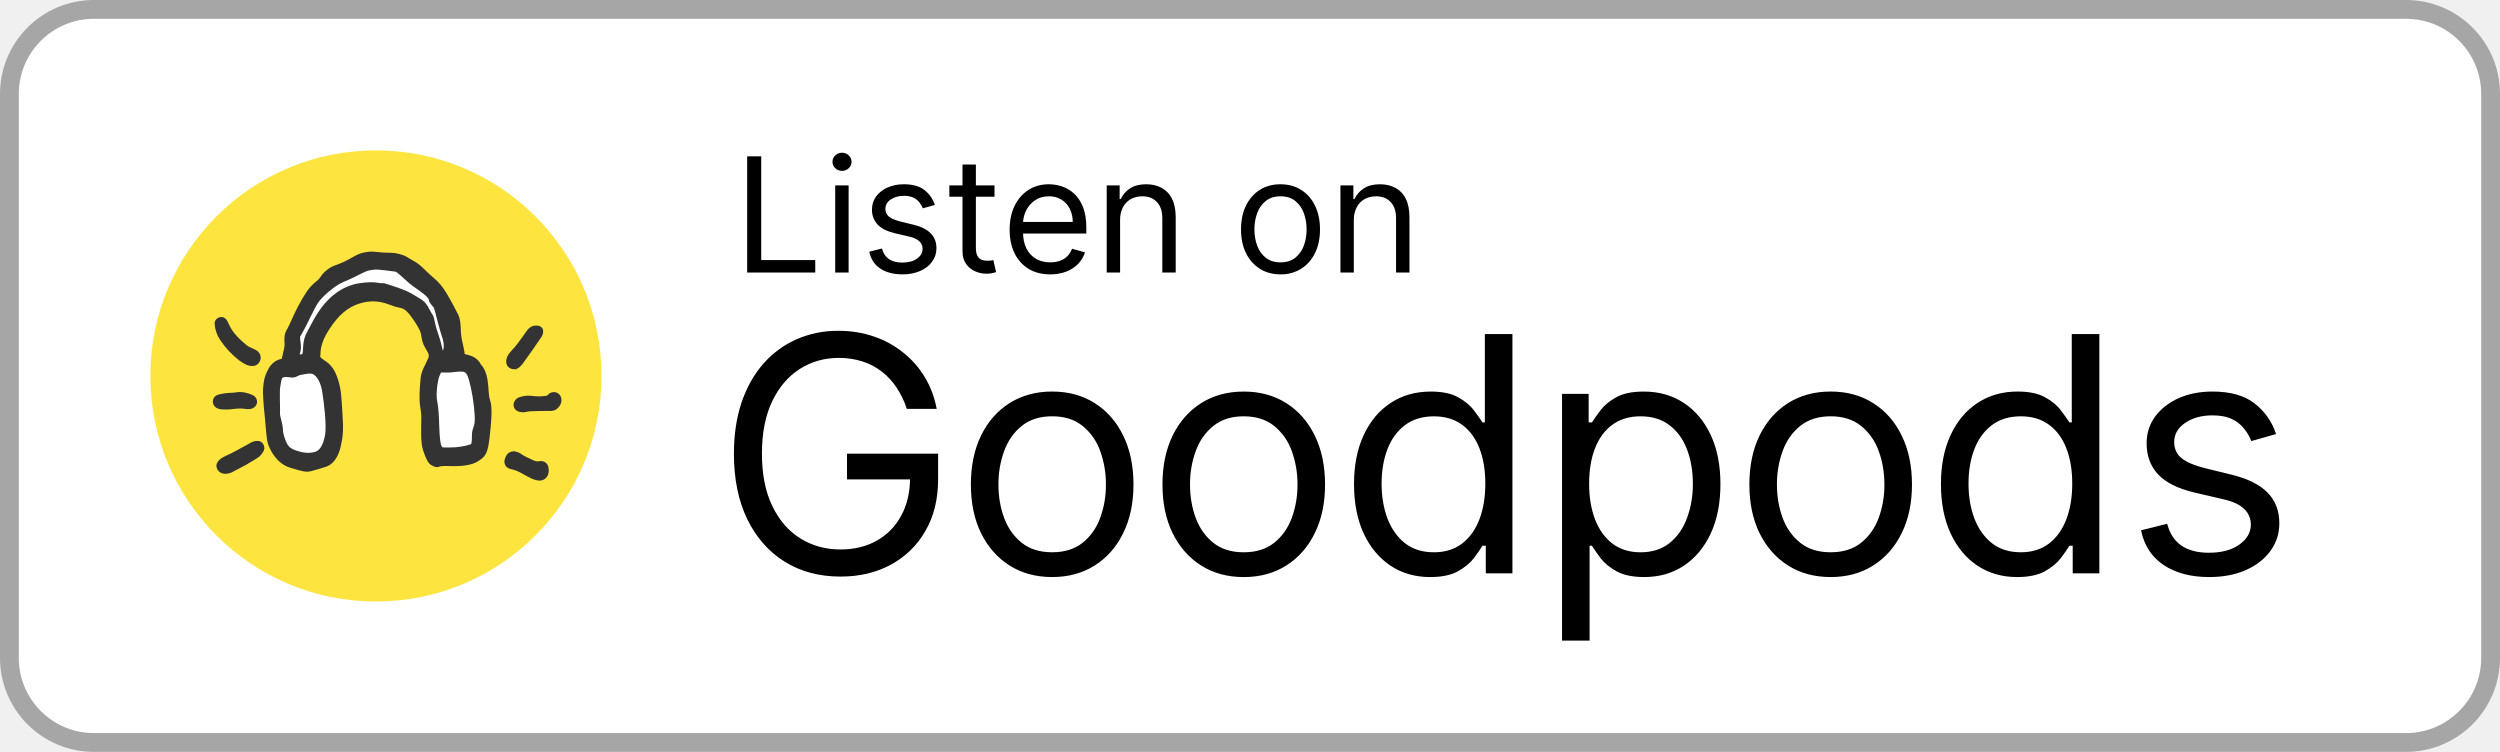
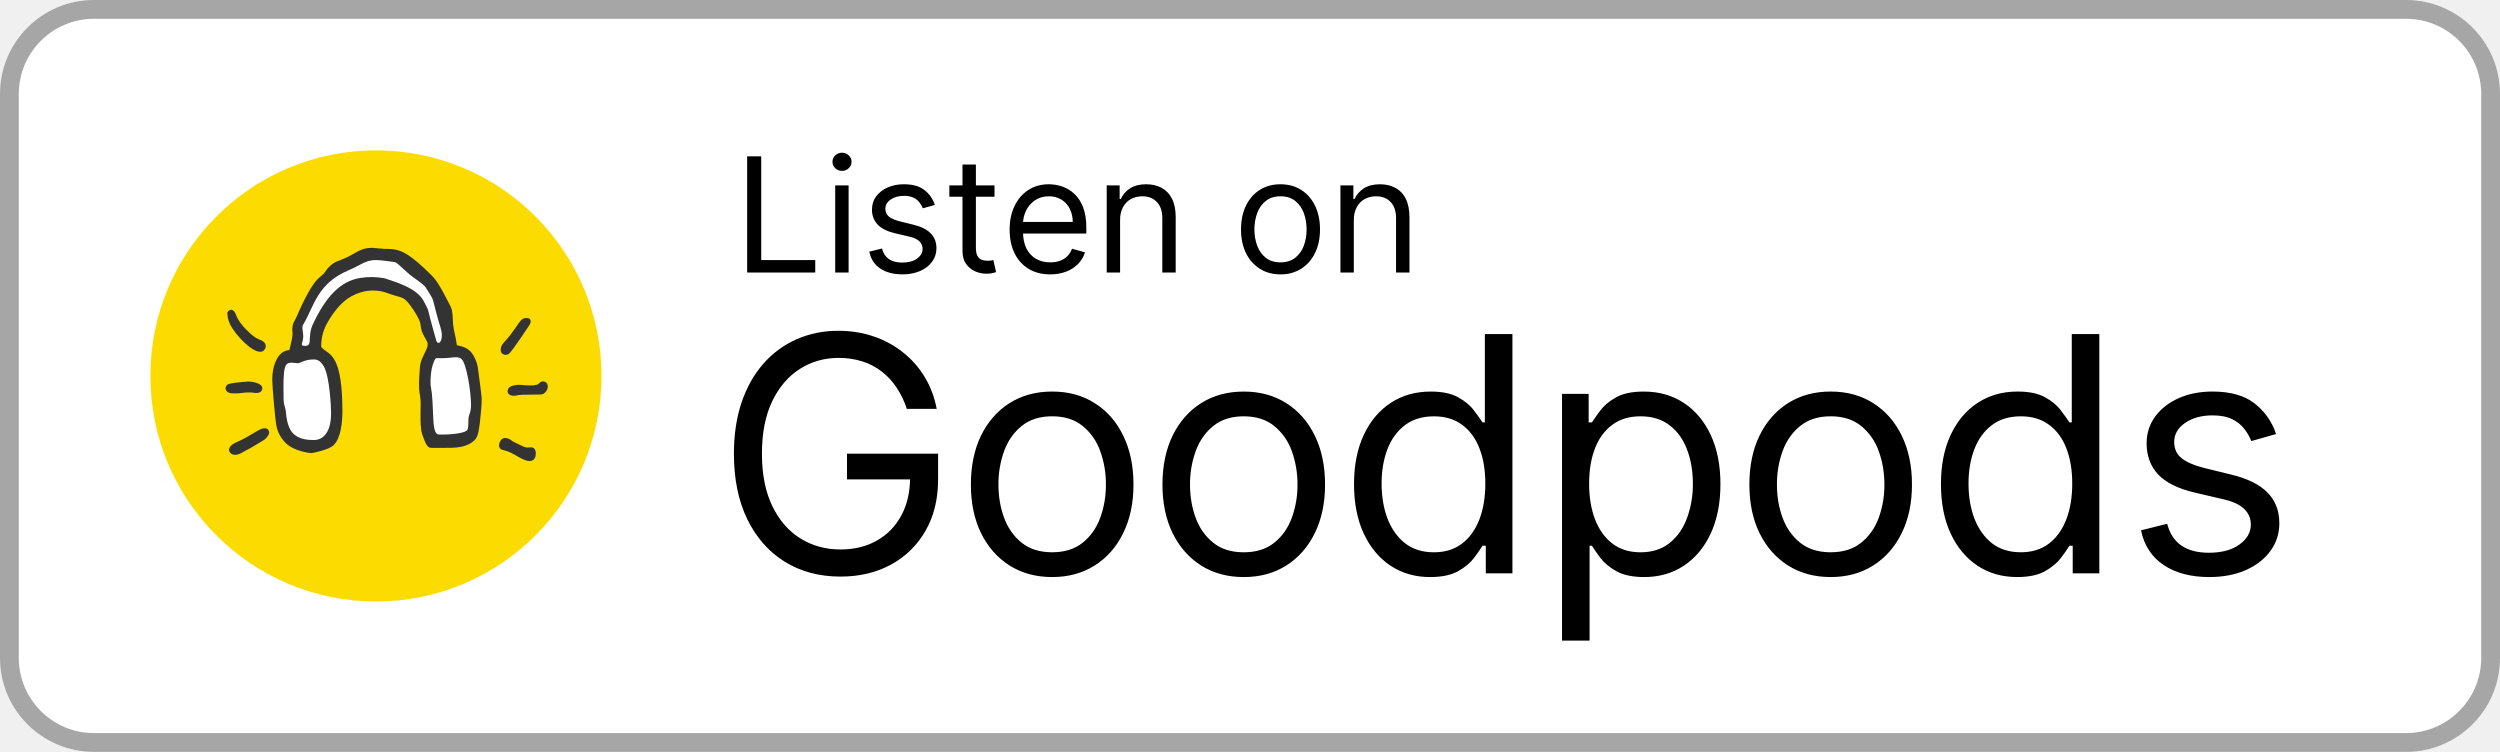
<svg xmlns="http://www.w3.org/2000/svg" width="133" height="40" fill="none" viewBox="0 0 133 40">
  <defs>
    <clipPath id="goodpods-light__a">
      <path fill="#fff" d="M8 8h24v24H8z" />
    </clipPath>
  </defs>
  <rect width="132" height="39" x=".5" y=".5" fill="#fff" rx="4.5" />
  <rect width="132" height="39" x=".5" y=".5" stroke="#A6A6A6" rx="4.5" />
  <g clip-path="url(#goodpods-light__a)">
-     <path fill="#FDE43E" d="M20 32c6.627 0 12-5.373 12-12S26.627 8 20 8 8 13.373 8 20s5.373 12 12 12Z" />
-     <path fill="#fff" fill-rule="evenodd" d="m17.91 14.639-1.892 2.305-.392 2.518-.863.459-.123 2.332.328 1.636 1.05.702 1.032-.219.86-.885-.196-1.807-.183-1.866-.782-.603.12-1.566 1.556-1.907 1.83-.107 1.507.295.986.758.575 1.312.11 1.466-.432.807.011 1.485.189 1.787.177.697h1.753l.552-.67.215-1.545-.493-2.35-.963-.583-.462-2.406-1.862-2.18-2.06-.616-2.148.75Z" clip-rule="evenodd" />
-     <path fill="#333" fill-rule="evenodd" stroke="#333" stroke-width=".27" d="M28.7 25.433a.447.447 0 0 1-.085-.008 1.272 1.272 0 0 1-.296-.097 6.401 6.401 0 0 1-.431-.23c-.218-.124-.408-.216-.628-.26-.085-.017-.206-.051-.262-.155-.056-.105-.02-.222.02-.313a.53.53 0 0 1 .042-.084.31.31 0 0 1 .348-.13l.022.006a.57.57 0 0 1 .203.089c.13.102.282.172.443.246.07.032.138.063.205.097.158.08.29.103.43.076a.285.285 0 0 1 .227.041.277.277 0 0 1 .109.203c.004.032.006.064.008.092l.002.027-.003.039-.006.057a.341.341 0 0 1-.348.304Zm-.851-3.635-.04-.001-.03-.001c-.147-.001-.275-.073-.31-.174a.254.254 0 0 1 .017-.203.337.337 0 0 1 .203-.165c.16-.046.333-.086.522-.065.093.01.185.018.277.026.152.014.31.01.496-.011.157-.019.23-.05.279-.121.056-.08.194-.101.27-.082a.28.28 0 0 1 .187.176c.034.12.03.303-.193.483a.392.392 0 0 1-.223.066 15.09 15.09 0 0 1-.426.003h-.135a3.48 3.48 0 0 1-.304.01c-.178.002-.345.003-.506.049a.306.306 0 0 1-.084.01Zm-.501-2.289a.312.312 0 0 1-.201-.074.212.212 0 0 1-.078-.15.497.497 0 0 1 .034-.247.967.967 0 0 1 .182-.261c.278-.288.512-.62.738-.943l.088-.123c.067-.095.15-.211.319-.247.074-.016.212-.02.284.04.035.03.053.072.05.115a.412.412 0 0 1-.054.207 48.102 48.102 0 0 1-.993 1.42 1.25 1.25 0 0 1-.18.196.275.275 0 0 1-.128.058l-.038.008h-.023Zm-15.355 5.563a.446.446 0 0 1-.138-.02.307.307 0 0 1-.19-.185.22.22 0 0 1 .012-.191.444.444 0 0 1 .104-.13 1.15 1.15 0 0 1 .233-.148c.363-.157.717-.354 1.06-.545.128-.072.256-.143.385-.213a.546.546 0 0 1 .252-.05c.068 0 .132.037.175.102.037.056.063.145.025.226a.797.797 0 0 1-.322.353 15.54 15.54 0 0 0-.216.131c-.113.07-.231.143-.35.21-.125.07-.254.136-.378.2-.105.055-.21.11-.313.166a.719.719 0 0 1-.339.094Zm.057-3.422-.121-.001-.084-.001a.641.641 0 0 1-.195-.035c-.117-.041-.19-.128-.195-.234a.252.252 0 0 1 .189-.255 2.88 2.88 0 0 1 .641-.091c.1-.005.195-.01.286-.025.31-.052.57.03.805.128.113.047.174.143.164.258-.012.124-.133.227-.277.234-.02.002-.04.002-.073.002l-.074-.003c-.262-.053-.57-.023-.809.009a1.938 1.938 0 0 1-.257.014Zm1.394-2.312h-.009a.615.615 0 0 1-.251-.046 1.997 1.997 0 0 1-.378-.225 4.537 4.537 0 0 1-.976-1.047 1.588 1.588 0 0 1-.278-.821c-.003-.096.088-.158.143-.186.077-.04.185-.001.228.057a.92.92 0 0 1 .116.201c.208.515.626.89 1.036 1.23a.73.73 0 0 0 .157.087l.074.035.092.043c.059.026.12.053.178.09a.32.32 0 0 1 .158.296c-.02.161-.15.286-.29.286Zm11.945 3.082c-.026.383-.143.379-.147.739-.004.36-.004.546-.16.607a3.65 3.65 0 0 1-1.1.173c-.477 0-.478.026-.586-.104-.108-.129-.146-.62-.163-1.155-.018-.535-.035-.982-.112-1.345-.076-.362.025-1.151.14-1.4.115-.25.095-.219.183-.257 0 0 .345.018.538 0 .193-.019.637-.096.81.008.172.105.255.308.388.895s.234 1.455.209 1.838Zm-2.398-5.308c-.07-.354-.035-.145-.27-.603-.236-.457-.366-.438-.783-.71-.417-.274-1.302-.525-1.438-.572-.135-.047-.092-.018-.24-.026-.147-.008-.378-.109-1.122 0-.745.109-1.341.544-1.77 1.048-.428.503-.69 1.07-.913 1.478-.222.408-.185.756-.21.99-.027.234-.066.202-.149.253-.082.05-.267 0-.267 0-.087-.017.026-.236.044-.418.018-.181-.036-.401-.043-.553-.008-.152.035-.18.082-.26a13.4 13.4 0 0 0 .31-.583c.088-.177.298-.615.396-.79.098-.174.184-.434.724-.901s.835-.577 1.113-.69c.277-.115.848-.423 1.005-.476.157-.052.22-.068.46-.09.24-.02.882.08 1.054.098.171.017.156.026.345.178.19.153.46.434.704.609.244.175.513.359.609.444.095.086.29.232.312.38.021.15.134.224.213.326.08.102.093.216.285.94.191.725.239.728.284 1.01.046.284.002.478-.082.585-.085.106-.112.053-.173-.003-.06-.056-.096-.393-.221-.767-.126-.374-.188-.543-.259-.897Zm-5.717 3.696c.092.585.253 1.844.15 2.372-.101.528-.274.789-.465.914s-.61.197-1.092.051c-.48-.145-.665-.259-.837-.762-.172-.504-.076-.42-.14-.756-.063-.336-.143-.447-.128-.707.014-.26-.04-1.105.018-1.387.06-.282.042-.554.304-.6.262-.047.418.063.59-.002.173-.066.155-.093.33-.123.167-.027.491-.122.703-.026.21.096.475.44.567 1.026Zm8.675.54c-.115-.329-.065-.625-.154-1.157-.09-.532-.322-.713-.322-.713s-.11-.328-.544-.45c-.435-.122-.308-.026-.353-.273a9.54 9.54 0 0 0-.11-.54 2.999 2.999 0 0 1-.085-.632c-.012-.263-.013-.56-.132-.794-.12-.235-.342-.676-.579-1.069-.236-.392-.387-.59-.757-.896-.37-.306-.597-.626-.972-.824-.374-.199-.348-.256-.723-.355-.374-.1-.426-.04-.915-.08-.489-.042-.536-.076-.908 0-.373.074-.614.291-1.051.491-.437.2-.615.195-.913.449-.298.254-.232.332-.482.539-.25.207-.4.323-.736.89-.336.568-.58 1.144-.702 1.411-.12.268-.23.348-.245.648-.015.3.047.253-.024.597-.072.344-.148.625-.148.625s-.439-.008-.693.471c-.254.48-.233.671-.267.952-.034.281.035 1.024.087 1.515.052.491.085 1.19.171 1.438.086.248.398.95 1.075 1.16.678.208.83.237 1.03.188.2-.05.555-.152.806-.236.25-.084.548-.35.687-.96s.147-.912.092-1.755c-.056-.842-.05-1.286-.286-1.924-.236-.638-.582-.73-.74-.874-.156-.143-.169-.1-.148-.295.02-.195-.026-.639.472-1.414.498-.775 1.013-1.26 1.758-1.478a2.419 2.419 0 0 1 1.572.058c.276.1.354.135.592.18.238.045.405.184.554.36.15.177.46.615.597.917.138.303.06.446.214.78.155.335.307.442.274.672-.032.23-.066.163-.123.326-.057.163-.277.472-.309.847-.031.376-.06.687-.053 1.101.006.415.098.549.092 1.029-.005.48-.046 1.279.096 1.666.14.387.237.642.404.709.168.067.128.074.232.066 0 0 .116-.066.421-.059.305.007 1.138.061 1.585-.19.447-.252.528-.391.626-1.212.098-.82.153-1.577.037-1.905Z" clip-rule="evenodd" />
+     <path fill="#FCDB00" d="M20 32c6.627 0 12-5.373 12-12S26.627 8 20 8 8 13.373 8 20s5.373 12 12 12Z" />
+     <path fill="#333" fill-rule="evenodd" d="M28.171 24.529c-.238 0-.57-.213-.806-.346-.514-.29-.61-.184-.745-.313a.231.231 0 0 1-.071-.172c0-.104.067-.259.125-.316a.294.294 0 0 1 .205-.084c.062 0 .216.043.29.102.133.106.283.173.445.248.164.077.292.162.46.162.048 0 .108-.014.171-.014.282 0 .258.321.258.335 0 .08-.01.397-.332.397Zm-.864-3.474c-.137-.001-.256-.07-.292-.166-.039-.114.02-.294.207-.351.15-.045.312-.082.49-.063.81.096.942-.05.961-.07.019-.019.065-.116.225-.116.048 0 .244.038.244.28a.43.43 0 0 1-.142.308.33.33 0 0 1-.262.111c-.49.012-.761.009-.946.014-.348.011-.237.052-.485.052Zm-.392-2.175a.29.29 0 0 1-.214-.084c-.057-.057-.062-.114-.062-.188 0-.04-.013-.198.204-.428.408-.431.753-1.02.87-1.139a.402.402 0 0 1 .298-.123c.207 0 .22.122.22.151 0 .134-.048.197-.084.253-.01.015-.84 1.27-1.026 1.455-.015.015-.08.096-.207.102Zm-14.41 5.317c-.145 0-.321-.092-.321-.273 0-.218.326-.364.34-.37.951-.421 1.25-.772 1.564-.772.078 0 .146.027.19.097.036.054.06.139.025.216a.761.761 0 0 1-.301.338c-1.087.657-.658.379-1.18.675a.664.664 0 0 1-.317.089Zm.053-3.269-.113-.001-.079-.001c-.18-.002-.366-.087-.366-.268 0-.108.071-.203.177-.233.337-.09 1.039-.127 1.05-.127.078 0 .728.049.728.36 0 .02-.01.248-.304.248h-.024l-.07-.002a1.533 1.533 0 0 0-.305-.027c-.317 0-.413.05-.695.05m1.31-2.215a.652.652 0 0 1-.216-.031 1.908 1.908 0 0 1-.384-.227 4.25 4.25 0 0 1-.914-.998 1.526 1.526 0 0 1-.26-.781c-.004-.105.116-.197.202-.197.068 0 .171.043.255.262.122.312.323.568.552.797.422.422.513.441.721.535.076.034.336.126.315.368-.02.154-.14.273-.272.273v-.001Zm11.76 2.494c0-.136-.204-1.644-.206-1.653-.05-.308-.221-.725-.47-.929-.284-.231-.594-.217-.648-.27-.006-.007-.005-.134-.128-.688a2.913 2.913 0 0 1-.08-.602c-.027-.577-.05-.613-.189-.888-.553-1.094-.75-1.332-.95-1.532-1.163-1.163-1.58-1.274-1.825-1.34-.305-.082-.38-.05-.697-.066-.276-.013-.511-.053-.671-.053-.566 0-.845.288-1.324.513-.439.206-.627.19-.95.516-.149.152-.155.232-.284.36-.074.074-.184.153-.3.269-.484.485-1.032 1.797-1.12 1.997-.125.281-.233.34-.233.705 0 .11.013.157.013.23 0 .154-.112.626-.171.85 0 0-.259-.005-.484.22-.172.173-.431.627-.426 1.357.003.424.165 2.171.21 2.403.07.35.203.66.512.969.448.448 1.334.534 1.35.534.064 0 .943-.175 1.195-.427.388-.388.464-1.204.464-1.82 0-2.044-.328-2.69-.617-2.98-.16-.16-.328-.234-.477-.383-.024-.024-.034-.045-.034-.087 0-.658.234-1.102.45-1.446.468-.74.95-1.202 1.648-1.41a2.224 2.224 0 0 1 1.473.054c.666.245.76.137 1.073.516.14.168.43.587.56.875.128.288.055.425.2.744.132.29.262.4.262.581 0 .292-.371.707-.41 1.18-.135 1.612.045 1.304.036 2.033-.005.458-.042 1.22.09 1.592.245.687.307.698.569.698.129 0 .37-.004.855-.004.452 0 .998-.054 1.346-.4.17-.171.227-.401.291-.947.056-.47.096-.92.096-1.27h.001Z" clip-rule="evenodd" />
+     <path fill="#fff" fill-rule="evenodd" d="M25.058 21.538c0 .383-.085.452-.122.64-.046.238.023.607-.105.733-.021.022-.304.208-1.381.208-.135 0-.176-.008-.224-.056-.2-.2-.168-.884-.218-1.725-.047-.796-.107-.624-.105-1.033.005-.73.182-1.075.23-1.172.058-.113.1-.076.358-.076.367 0 .521-.05.756-.05.14 0 .238.026.32.108.252.252.491 1.714.491 2.423Zm-2.51-5.507c-.37-.726-1.55-1.039-2.081-1.224a3.726 3.726 0 0 0-1.278-.024c-1.1.164-1.874 1.038-2.55 2.48-.232.498-.096.949-.223 1.075-.073.073-.217.064-.165.064-.045 0-.162-.01-.18-.03-.01-.009-.013-.022-.013-.04-.002-.09.075-.241.075-.425 0-.17-.045-.361-.045-.485 0-.117.037-.147.078-.216.537-.915.718-2.132 2.383-2.829.625-.261.885-.542 1.445-.542.261 0 .769.08.915.095.16.017.146.025.323.17.149.122.35.33.546.493.221.184.588.404.835.651.03.03.378.581.412.687.037.118.084.322.194.747.18.693.285.848.285 1.168 0 .117-.019.257-.094.353-.032.041-.053.044-.073.045-.03.002-.055-.015-.089-.047a.238.238 0 0 1-.043-.098c-.598-2.078-.292-1.35-.656-2.07l-.001.002Zm-5.852 3.092c.175 0 .35.058.53.368.323.556.388 2.25.388 2.481 0 1.562-.936 1.436-.975 1.436-.546 0-.858-.162-1.04-.345-.367-.366-.373-1.081-.392-1.182-.108-.586-.126-.114-.126-1.4 0-.452.025-.96.167-1.101.054-.054.135-.085.267-.085.122 0 .219.03.311.03.19 0 .34-.202.87-.202Z" clip-rule="evenodd" />
  </g>
  <path fill="#000" d="M39.749 14.5V8.318h.748v5.518h2.874v.664h-3.622Zm4.684 0V9.864h.713V14.5h-.713Zm.362-5.41a.506.506 0 0 1-.359-.141.456.456 0 0 1-.148-.341c0-.133.05-.247.148-.341.1-.095.22-.142.36-.142.138 0 .257.047.356.142.1.094.15.208.15.341 0 .133-.05.246-.15.341a.496.496 0 0 1-.357.142Zm4.94 1.812-.64.181c-.04-.107-.1-.21-.179-.31a.865.865 0 0 0-.313-.254 1.14 1.14 0 0 0-.51-.1c-.284 0-.52.065-.71.196-.187.129-.28.293-.28.492a.51.51 0 0 0 .192.42c.13.102.33.188.604.256l.688.17c.415.1.724.254.927.461.203.206.305.47.305.794 0 .266-.077.503-.23.713-.15.209-.362.374-.633.495a2.33 2.33 0 0 1-.948.18c-.473 0-.864-.102-1.174-.307-.31-.205-.506-.505-.589-.9l.676-.169c.065.25.186.437.365.562.182.124.418.187.71.187.332 0 .595-.07.79-.211.198-.143.296-.314.296-.514a.54.54 0 0 0-.169-.404c-.112-.11-.285-.193-.519-.248l-.773-.18c-.424-.101-.736-.257-.935-.469a1.133 1.133 0 0 1-.296-.8c0-.261.073-.493.22-.694a1.5 1.5 0 0 1 .607-.474 2.13 2.13 0 0 1 .875-.172c.46 0 .82.1 1.081.302.264.201.45.467.561.797Zm3.173-1.038v.603h-2.403v-.603h2.403Zm-1.703-1.111h.712v4.419c0 .201.03.352.088.453.06.098.137.165.23.199a.92.92 0 0 0 .298.048c.079 0 .143-.004.194-.012l.12-.024.145.64a1.491 1.491 0 0 1-.531.085c-.201 0-.399-.044-.592-.13a1.177 1.177 0 0 1-.477-.396c-.125-.177-.187-.4-.187-.67V8.753Zm4.668 5.844c-.447 0-.832-.099-1.156-.296a1.99 1.99 0 0 1-.745-.833c-.174-.358-.26-.775-.26-1.25s.086-.893.26-1.256c.175-.364.418-.648.73-.85.314-.206.68-.309 1.099-.309.241 0 .48.04.715.121.236.08.45.211.643.392.193.18.347.417.462.713.115.296.172.66.172 1.092v.302h-3.574v-.616h2.85a1.52 1.52 0 0 0-.157-.7 1.183 1.183 0 0 0-.441-.486 1.234 1.234 0 0 0-.67-.178c-.284 0-.53.07-.737.212a1.39 1.39 0 0 0-.474.543c-.11.223-.166.463-.166.718v.41c0 .35.06.648.181.891.123.242.293.426.51.553.218.124.47.187.758.187.187 0 .356-.027.507-.079.153-.054.285-.135.396-.241.11-.109.196-.244.256-.405l.689.193a1.526 1.526 0 0 1-.366.616 1.78 1.78 0 0 1-.634.41 2.35 2.35 0 0 1-.848.146Zm3.716-2.886V14.5h-.712V9.864h.688v.724h.06a1.33 1.33 0 0 1 .495-.567c.222-.145.507-.218.858-.218.313 0 .588.065.823.193.236.127.42.32.55.58.13.258.196.584.196.978V14.5h-.712v-2.898c0-.364-.095-.648-.284-.85-.19-.206-.449-.309-.779-.309-.227 0-.43.05-.61.148a1.058 1.058 0 0 0-.42.432 1.43 1.43 0 0 0-.153.688Zm8.534 2.886c-.419 0-.786-.1-1.102-.3a2.018 2.018 0 0 1-.736-.835c-.175-.358-.263-.777-.263-1.256 0-.483.088-.905.263-1.265.177-.36.422-.64.736-.839.316-.2.683-.299 1.102-.299.418 0 .785.1 1.099.3.316.198.561.478.736.838.177.36.266.782.266 1.265 0 .479-.089.898-.266 1.256-.175.358-.42.636-.736.836a2.01 2.01 0 0 1-1.1.299Zm0-.64c.318 0 .58-.082.785-.245a1.44 1.44 0 0 0 .456-.643 2.47 2.47 0 0 0 .147-.863c0-.31-.049-.599-.147-.866a1.46 1.46 0 0 0-.456-.65c-.206-.164-.467-.247-.785-.247s-.58.083-.785.248a1.46 1.46 0 0 0-.456.649 2.487 2.487 0 0 0-.148.866c0 .31.05.598.148.863.099.266.25.48.456.643.205.163.467.245.785.245Zm3.9-2.246V14.5h-.712V9.864H72v.724h.06c.11-.235.274-.424.496-.567.221-.145.507-.218.857-.218.314 0 .589.065.824.193a1.3 1.3 0 0 1 .55.58c.13.258.196.584.196.978V14.5h-.713v-2.898c0-.364-.094-.648-.284-.85-.189-.206-.448-.309-.778-.309-.228 0-.43.05-.61.148a1.059 1.059 0 0 0-.42.432 1.43 1.43 0 0 0-.154.688ZM48.242 21.75a4.49 4.49 0 0 0-.541-1.125 3.47 3.47 0 0 0-.79-.857 3.313 3.313 0 0 0-1.031-.541 4.11 4.11 0 0 0-1.268-.186c-.754 0-1.44.194-2.057.584-.617.39-1.108.963-1.473 1.721-.364.758-.547 1.688-.547 2.79s.185 2.033.554 2.79c.368.759.868 1.333 1.497 1.722.63.39 1.339.584 2.126.584.729 0 1.371-.155 1.926-.466.56-.315.995-.758 1.305-1.33.315-.576.473-1.253.473-2.032l.472.1H45.06v-1.368h4.847v1.368c0 1.048-.224 1.96-.671 2.734a4.636 4.636 0 0 1-1.84 1.802c-.779.423-1.674.634-2.684.634-1.127 0-2.117-.265-2.97-.795-.85-.53-1.513-1.285-1.99-2.263-.472-.977-.708-2.137-.708-3.48 0-1.006.135-1.912.404-2.715.273-.808.659-1.496 1.156-2.064a5.053 5.053 0 0 1 1.765-1.305 5.454 5.454 0 0 1 2.243-.453c.671 0 1.297.101 1.877.304a5.037 5.037 0 0 1 1.56.852c.46.364.843.801 1.15 1.31.306.506.517 1.068.633 1.685h-1.59Zm7.733 8.949c-.861 0-1.617-.205-2.268-.615-.646-.41-1.151-.984-1.516-1.722-.36-.737-.54-1.599-.54-2.585 0-.994.18-1.862.54-2.604.364-.741.87-1.317 1.516-1.727.65-.41 1.407-.616 2.268-.616.862 0 1.616.205 2.263.616.65.41 1.156.985 1.516 1.727.364.742.547 1.61.547 2.604 0 .986-.183 1.848-.547 2.585-.36.738-.866 1.312-1.516 1.722-.647.41-1.4.615-2.263.615Zm0-1.318c.655 0 1.194-.167 1.616-.503.423-.336.736-.777.939-1.324a5.063 5.063 0 0 0 .304-1.777 5.12 5.12 0 0 0-.304-1.784 3.006 3.006 0 0 0-.939-1.336c-.422-.34-.96-.51-1.616-.51-.654 0-1.193.17-1.615.51-.423.34-.736.785-.939 1.336a5.12 5.12 0 0 0-.304 1.784c0 .638.101 1.23.304 1.777.203.547.516.988.939 1.324.422.336.96.503 1.615.503ZM66.167 30.7c-.861 0-1.617-.205-2.268-.615-.646-.41-1.152-.984-1.516-1.722-.36-.737-.54-1.599-.54-2.585 0-.994.18-1.862.54-2.604.364-.741.87-1.317 1.516-1.727.65-.41 1.407-.616 2.268-.616.862 0 1.616.205 2.263.616.65.41 1.155.985 1.516 1.727.364.742.547 1.61.547 2.604 0 .986-.183 1.848-.547 2.585-.36.738-.866 1.312-1.516 1.722-.647.41-1.4.615-2.263.615Zm0-1.318c.655 0 1.194-.167 1.616-.503.423-.336.736-.777.939-1.324a5.063 5.063 0 0 0 .304-1.777 5.12 5.12 0 0 0-.304-1.784 3.006 3.006 0 0 0-.939-1.336c-.422-.34-.961-.51-1.616-.51-.654 0-1.193.17-1.615.51-.423.34-.736.785-.939 1.336a5.12 5.12 0 0 0-.304 1.784c0 .638.101 1.23.304 1.777.203.547.516.988.939 1.324.422.336.96.503 1.615.503Zm9.919 1.318c-.796 0-1.498-.201-2.107-.603-.609-.406-1.085-.978-1.43-1.715-.343-.742-.515-1.618-.515-2.629 0-1.002.172-1.872.516-2.61.344-.737.822-1.307 1.435-1.709.614-.402 1.322-.603 2.126-.603.621 0 1.112.104 1.473.311.364.203.642.435.832.696.195.257.346.468.454.634h.124v-4.698h1.467V30.5h-1.417v-1.467h-.174a9.38 9.38 0 0 1-.46.66c-.199.26-.483.494-.851.701-.369.203-.86.305-1.473.305Zm.199-1.318c.588 0 1.085-.153 1.491-.46.406-.31.715-.739.926-1.286.212-.55.317-1.187.317-1.908 0-.712-.103-1.336-.31-1.87-.208-.539-.514-.957-.92-1.256-.406-.302-.908-.453-1.504-.453-.622 0-1.14.16-1.554.478-.41.315-.719.744-.926 1.287-.203.538-.304 1.143-.304 1.814 0 .68.103 1.297.31 1.852.212.551.522.99.933 1.318.414.323.928.484 1.54.484ZM83.1 34.08V20.955h1.416v1.516h.175c.107-.166.256-.377.447-.634.195-.261.472-.493.833-.696.364-.207.857-.31 1.479-.31.803 0 1.512.2 2.125.602.613.402 1.092.972 1.436 1.709.344.738.516 1.608.516 2.61 0 1.011-.172 1.887-.516 2.629-.344.737-.82 1.309-1.43 1.715-.609.402-1.31.603-2.106.603-.614 0-1.105-.102-1.473-.305-.369-.207-.653-.44-.852-.702a9.413 9.413 0 0 1-.46-.659h-.124v5.047H83.1Zm1.441-8.353c0 .721.106 1.357.317 1.908.212.547.52.976.926 1.287.406.306.904.46 1.492.46.613 0 1.125-.162 1.535-.485.414-.328.725-.767.932-1.318a5.17 5.17 0 0 0 .317-1.852c0-.67-.104-1.276-.31-1.814-.204-.543-.513-.972-.927-1.287-.41-.319-.926-.478-1.547-.478-.597 0-1.098.15-1.504.453-.406.299-.713.717-.92 1.256-.207.534-.31 1.158-.31 1.87Zm12.85 4.972c-.861 0-1.617-.205-2.268-.615-.646-.41-1.151-.984-1.516-1.722-.36-.737-.54-1.599-.54-2.585 0-.994.18-1.862.54-2.604.364-.741.87-1.317 1.516-1.727.65-.41 1.407-.616 2.269-.616.861 0 1.615.205 2.262.616.65.41 1.156.985 1.516 1.727.365.742.547 1.61.547 2.604 0 .986-.182 1.848-.547 2.585-.36.738-.866 1.312-1.516 1.722-.647.41-1.4.615-2.263.615Zm0-1.318c.655 0 1.194-.167 1.616-.503.423-.336.736-.777.939-1.324a5.06 5.06 0 0 0 .304-1.777c0-.638-.101-1.233-.304-1.784a3.006 3.006 0 0 0-.939-1.336c-.422-.34-.96-.51-1.615-.51s-1.194.17-1.616.51c-.423.34-.736.785-.939 1.336a5.12 5.12 0 0 0-.304 1.784c0 .638.101 1.23.304 1.777.203.547.516.988.939 1.324.422.336.96.503 1.615.503Zm9.919 1.318c-.795 0-1.498-.201-2.107-.603-.609-.406-1.085-.978-1.429-1.715-.344-.742-.516-1.618-.516-2.629 0-1.002.172-1.872.516-2.61.344-.737.822-1.307 1.435-1.709.614-.402 1.322-.603 2.126-.603.621 0 1.112.104 1.473.311.364.203.642.435.832.696.195.257.346.468.454.634h.124v-4.698h1.467V30.5h-1.417v-1.467h-.174a9.455 9.455 0 0 1-.46.66c-.199.26-.482.494-.851.701-.369.203-.86.305-1.473.305Zm.199-1.318c.588 0 1.085-.153 1.491-.46.406-.31.715-.739.926-1.286.212-.55.317-1.187.317-1.908 0-.712-.103-1.336-.31-1.87-.208-.539-.514-.957-.92-1.256-.406-.302-.908-.453-1.504-.453-.622 0-1.139.16-1.554.478-.41.315-.719.744-.926 1.287-.203.538-.304 1.143-.304 1.814 0 .68.103 1.297.31 1.852.212.551.523.99.933 1.318.414.323.928.484 1.541.484Zm13.577-6.289-1.317.373a2.441 2.441 0 0 0-.367-.64 1.778 1.778 0 0 0-.646-.522c-.274-.137-.624-.205-1.051-.205-.584 0-1.071.135-1.46.404-.385.265-.578.603-.578 1.013 0 .364.133.652.398.864.265.211.679.387 1.243.528l1.417.348c.853.207 1.489.524 1.907.95.419.423.628.968.628 1.635 0 .547-.157 1.036-.472 1.467-.311.43-.746.77-1.305 1.019-.56.249-1.21.373-1.952.373-.973 0-1.779-.211-2.417-.634-.638-.423-1.042-1.04-1.212-1.852l1.392-.348c.133.514.383.9.752 1.156.373.257.86.385 1.461.385.683 0 1.226-.145 1.628-.435.406-.294.609-.646.609-1.056a1.11 1.11 0 0 0-.348-.833c-.232-.228-.589-.398-1.069-.51l-1.591-.372c-.874-.208-1.516-.529-1.927-.964-.406-.439-.609-.988-.609-1.646 0-.54.152-1.015.454-1.43.307-.414.723-.74 1.249-.976.531-.236 1.131-.354 1.802-.354.945 0 1.687.207 2.225.622a3.35 3.35 0 0 1 1.156 1.64Z" />
</svg>
